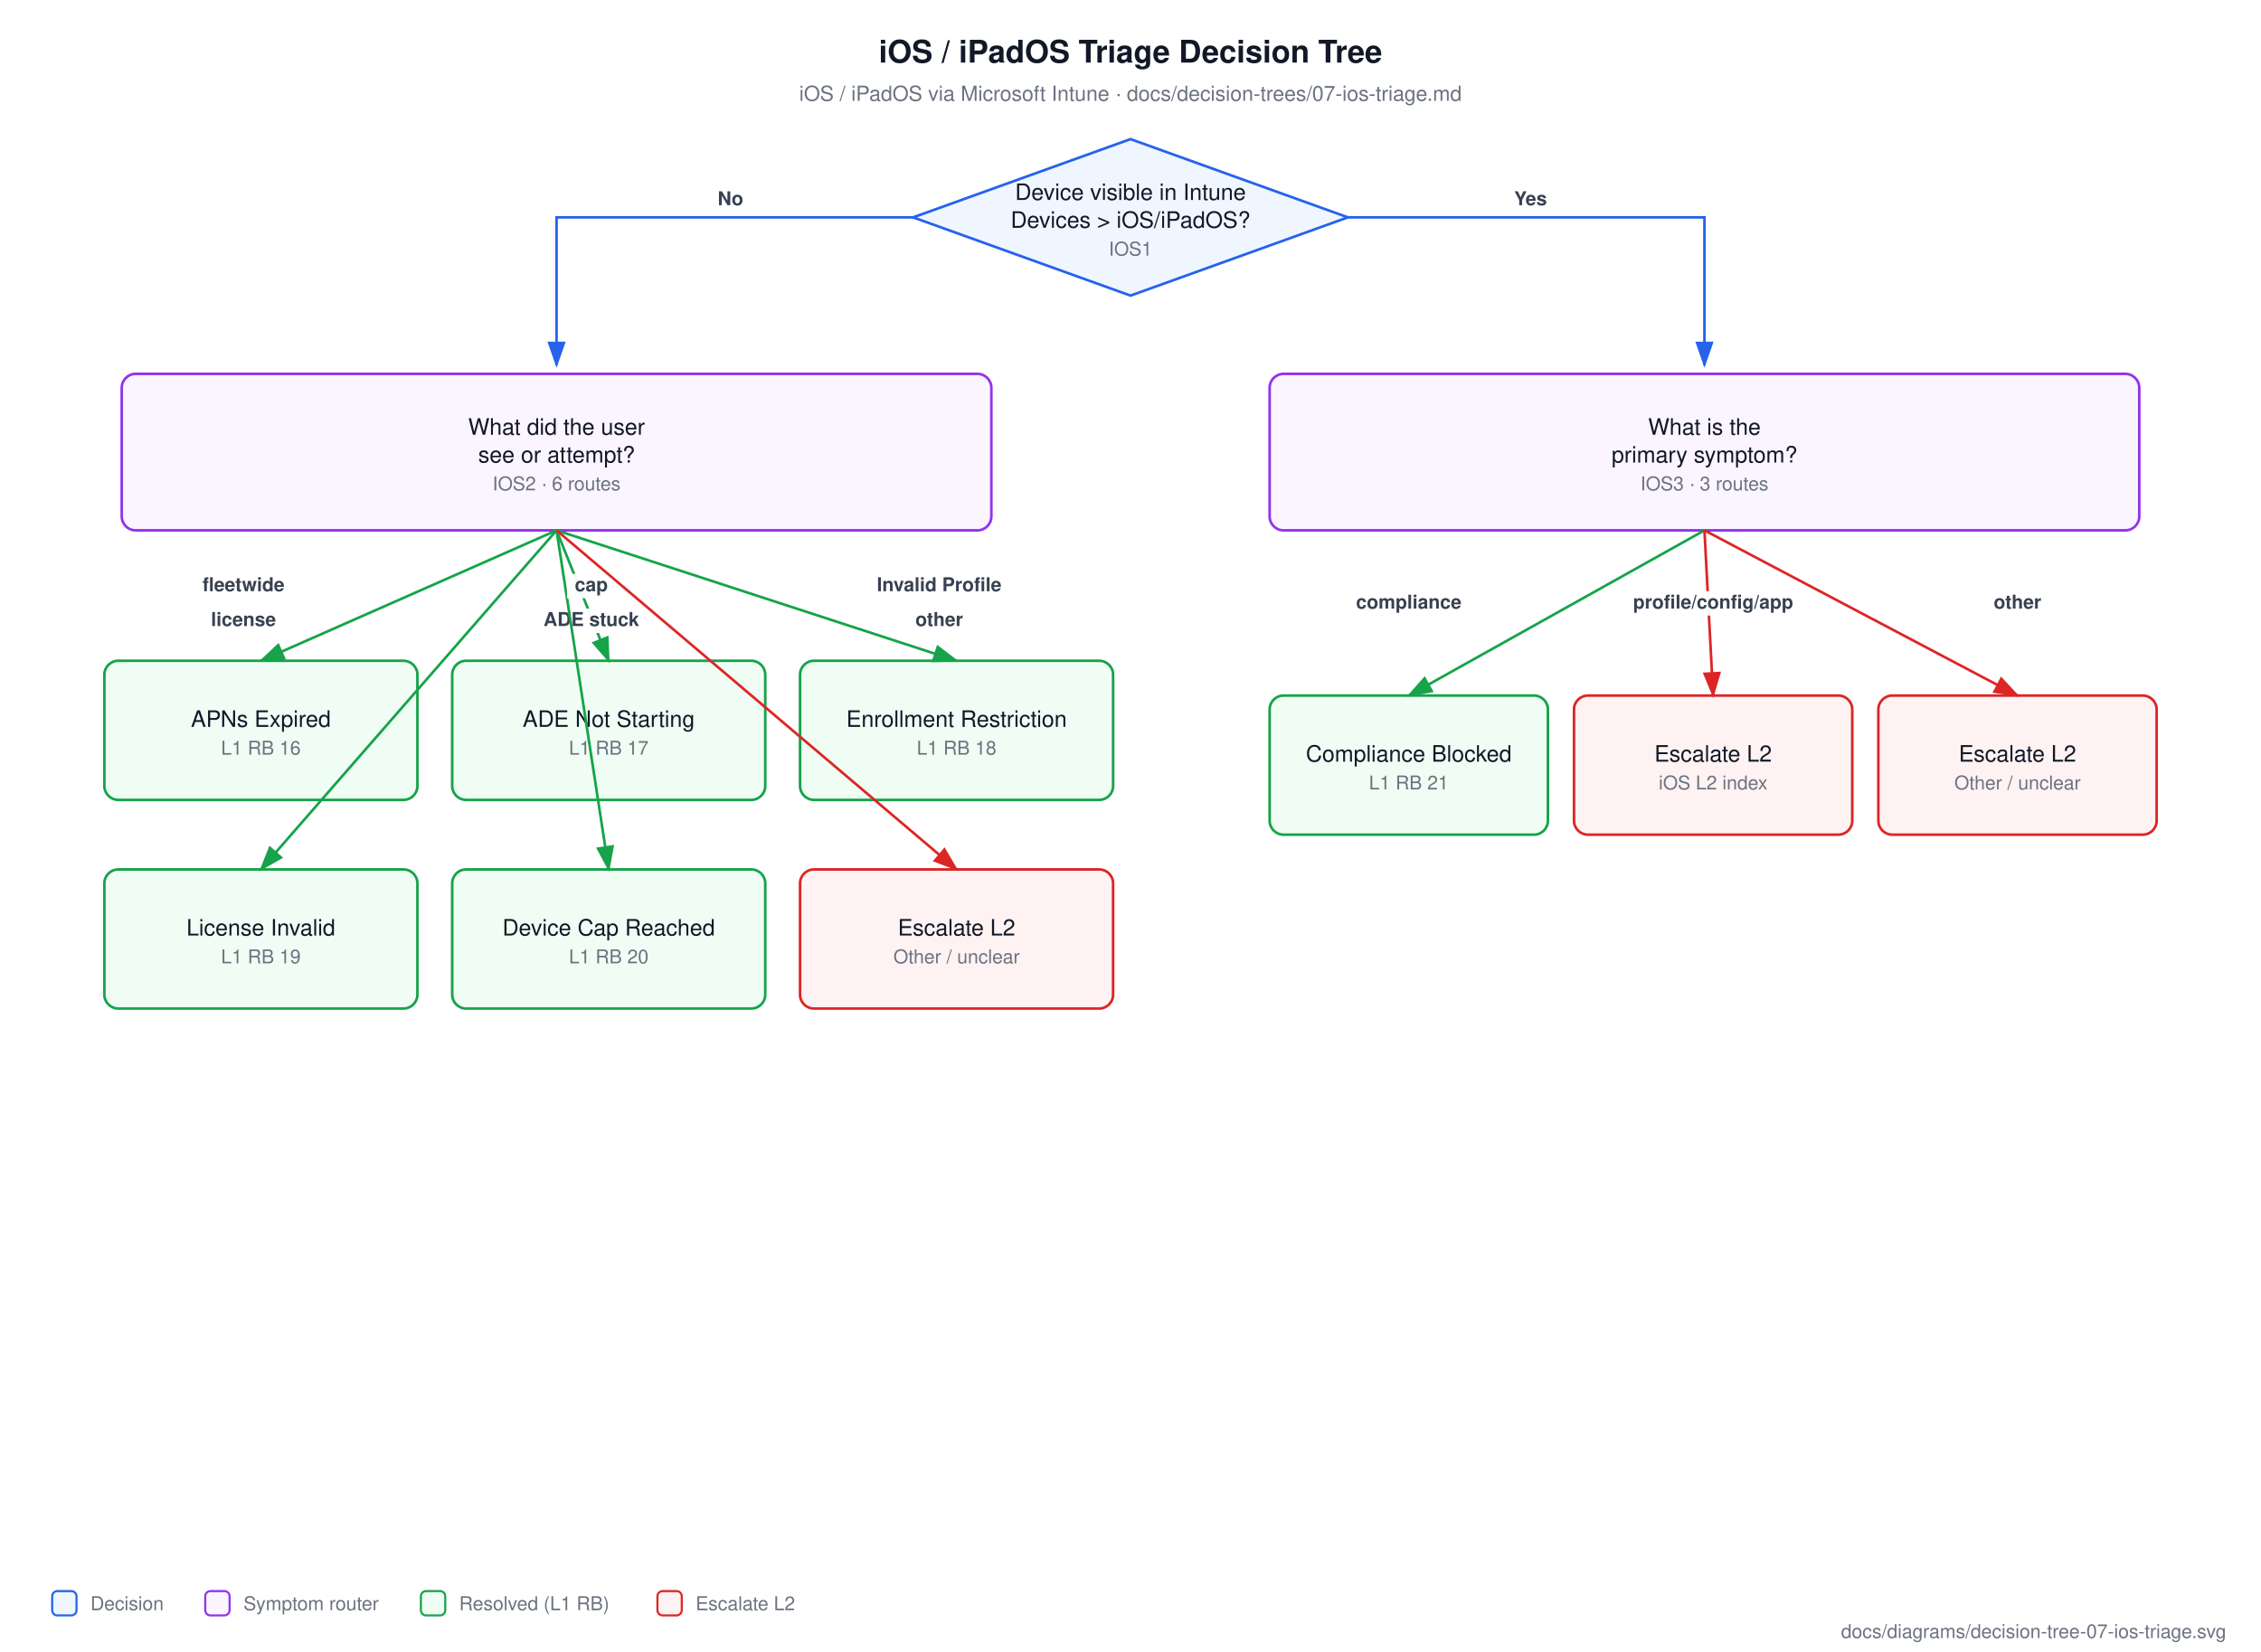
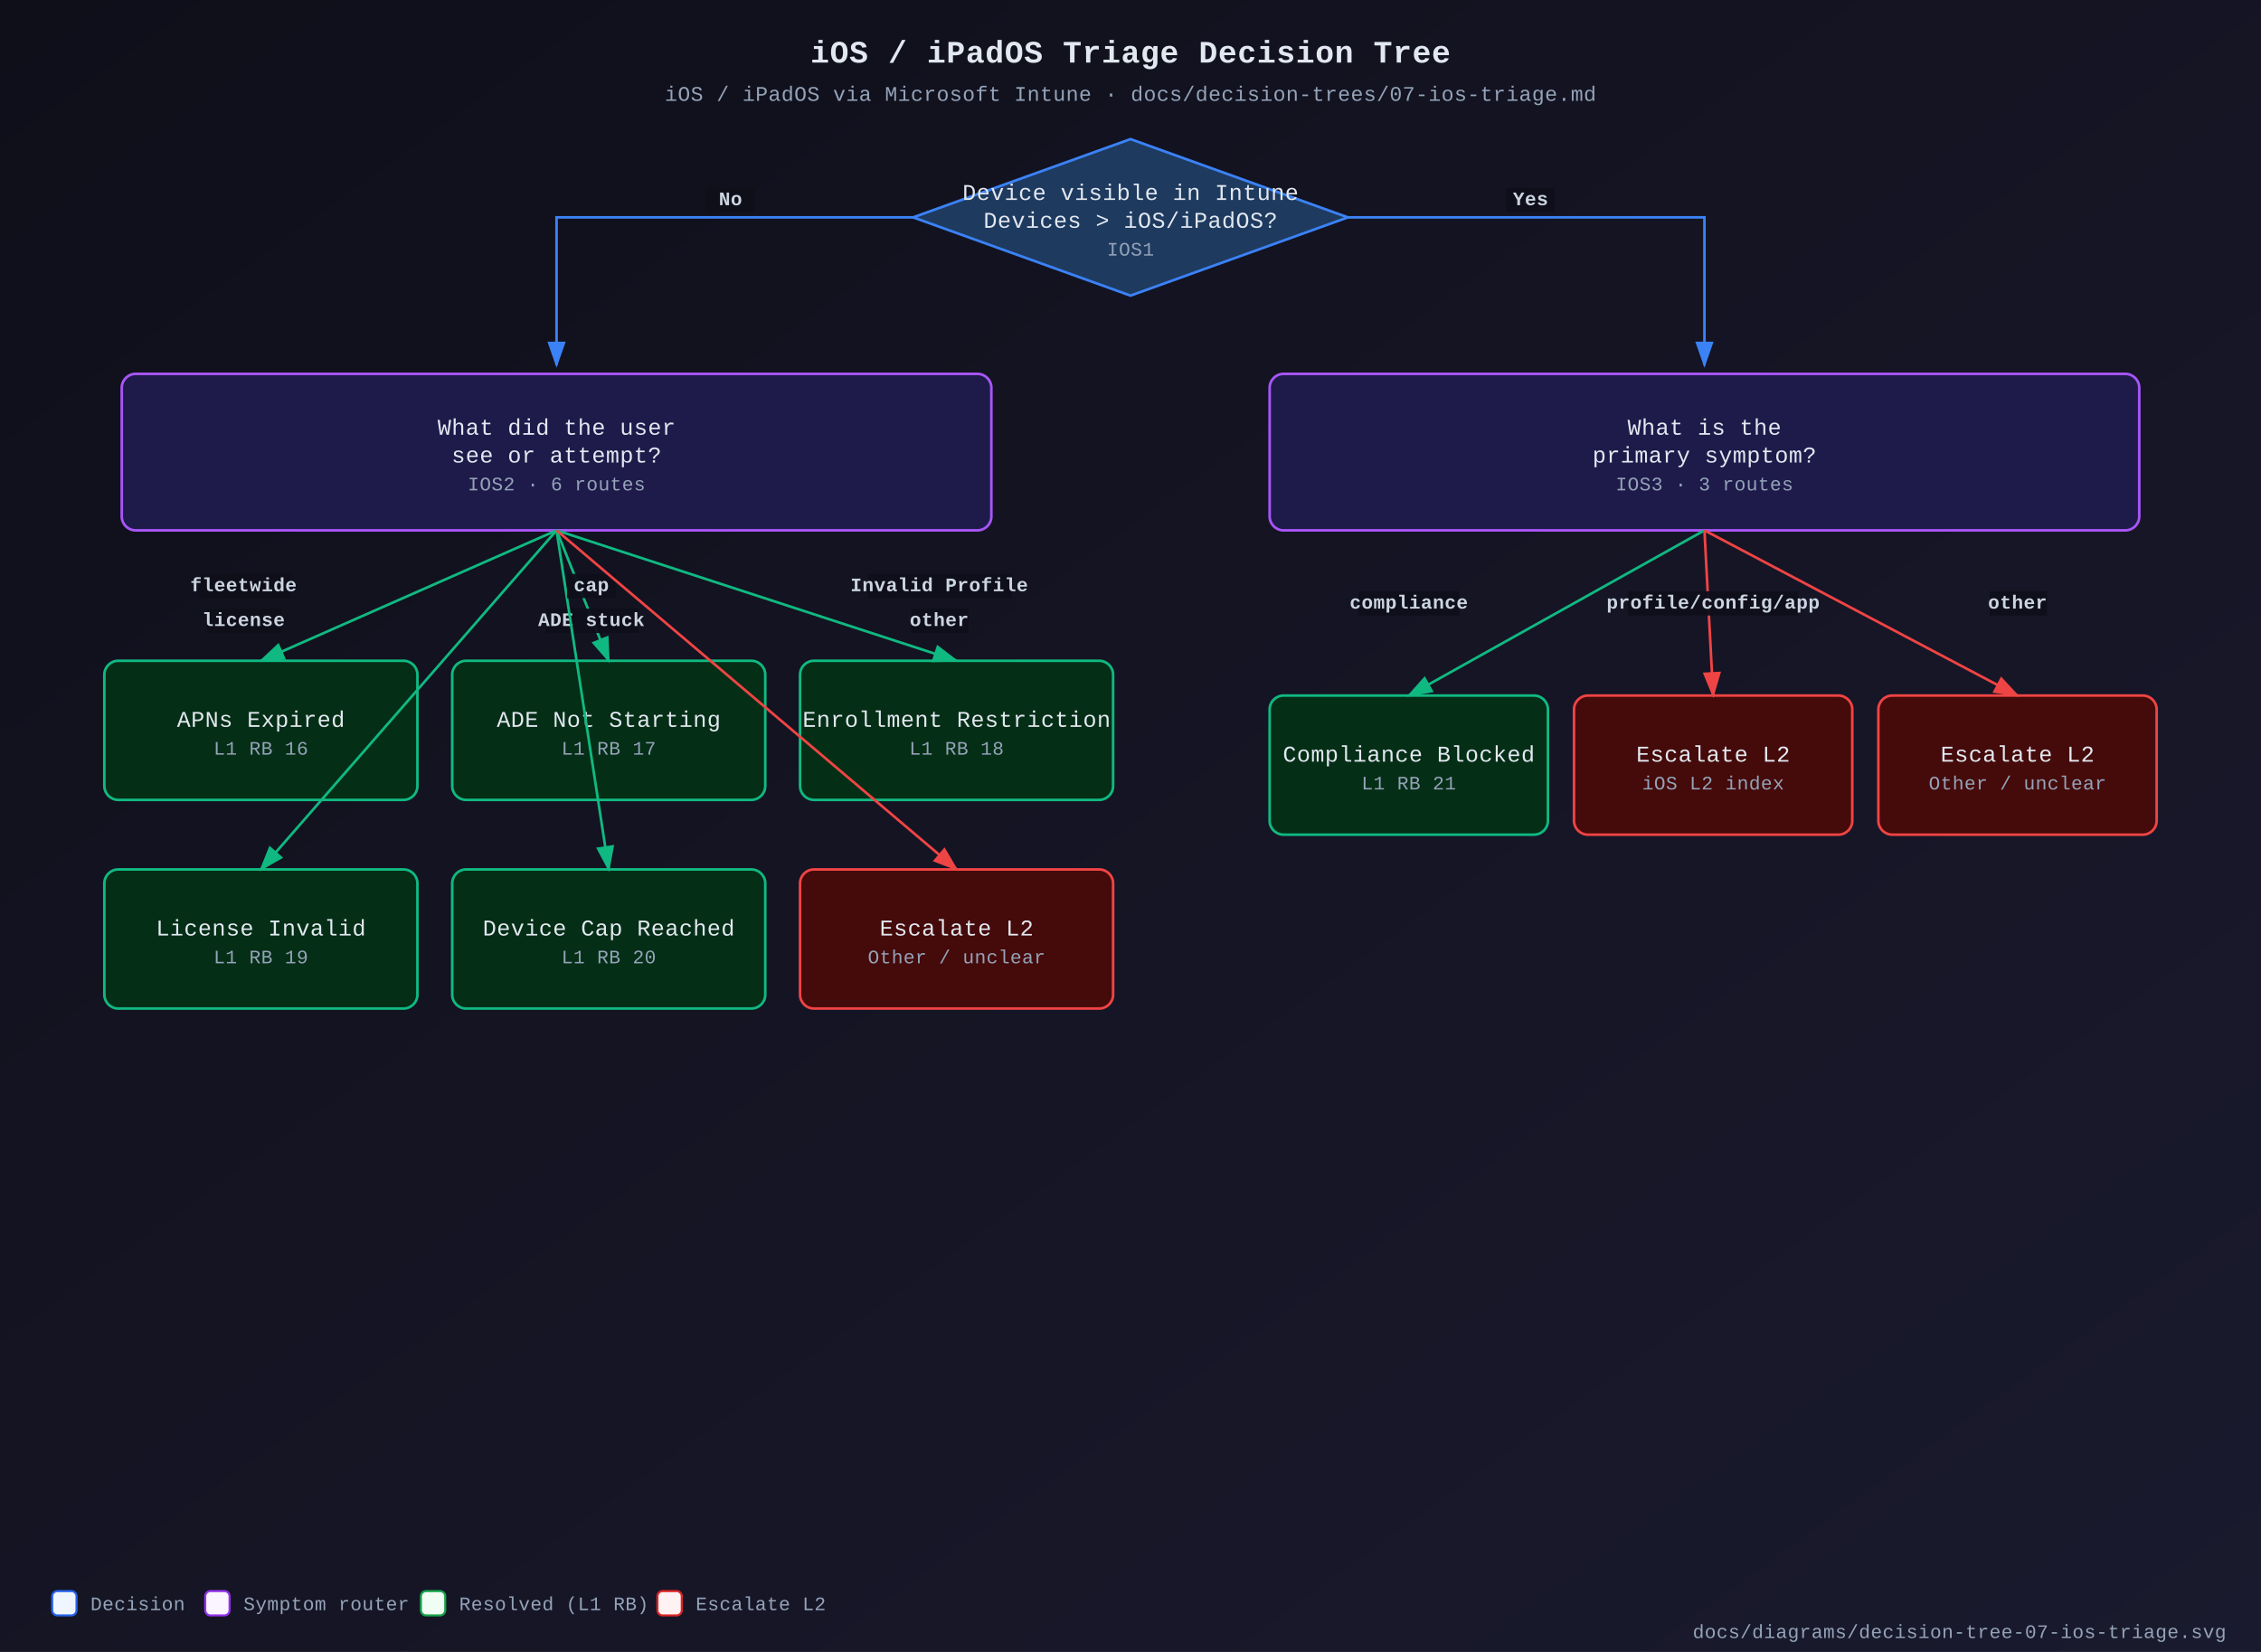
<svg xmlns="http://www.w3.org/2000/svg" viewBox="0 0 1300 950" width="1300" height="950">
  <style>
-     text { font-family: 'Helvetica Neue', Helvetica, Arial, 'PingFang SC', 'Microsoft YaHei', sans-serif; }
-     .title { font-size: 18px; font-weight: 600; fill: #111827; }
-     .subtitle { font-size: 12px; fill: #6b7280; }
-     .label { font-size: 13px; fill: #111827; }
-     .sub { font-size: 11px; fill: #6b7280; }
-     .edge { font-size: 11px; fill: #374151; font-weight: 600; }
-     .col-head { font-size: 13px; font-weight: 700; fill: #111827; letter-spacing: 0.04em; }
-     .legend { font-size: 11px; fill: #6b7280; }
+     text { font-family: 'SF Mono', 'Fira Code', 'Cascadia Code', 'Courier New', monospace; fill: #e2e8f0; letter-spacing: 0.02em; }
+     .title { font-size: 18px; font-weight: 700; fill: #e2e8f0; letter-spacing: 0.02em; }
+     .subtitle { font-size: 12px; fill: #94a3b8; }
+     .label { font-size: 13px; fill: #e2e8f0; }
+     .sub { font-size: 11px; fill: #94a3b8; }
+     .edge { font-size: 11px; fill: #cbd5e1; font-weight: 700; }
+     .col-head { font-size: 13px; font-weight: 700; fill: #cbd5e1; letter-spacing: 0.08em; }
+     .legend { font-size: 11px; fill: #94a3b8; }
  </style>
  <defs>
+     <linearGradient id="bg-grad" x1="0%" y1="0%" x2="100%" y2="100%">
+       <stop offset="0%" stop-color="#0f0f1a" />
+       <stop offset="100%" stop-color="#1a1a2e" />
+     </linearGradient>
    <marker id="arr-blue" markerWidth="10" markerHeight="7" refX="9" refY="3.5" orient="auto">
-       <polygon points="0,0 10,3.5 0,7" fill="#2563eb" />
+       <polygon points="0,0 10,3.5 0,7" fill="#3b82f6" />
    </marker>
    <marker id="arr-red" markerWidth="10" markerHeight="7" refX="9" refY="3.5" orient="auto">
-       <polygon points="0,0 10,3.5 0,7" fill="#dc2626" />
+       <polygon points="0,0 10,3.5 0,7" fill="#ef4444" />
    </marker>
    <marker id="arr-green" markerWidth="10" markerHeight="7" refX="9" refY="3.5" orient="auto">
-       <polygon points="0,0 10,3.5 0,7" fill="#16a34a" />
+       <polygon points="0,0 10,3.5 0,7" fill="#10b981" />
    </marker>
    <marker id="arr-orange" markerWidth="10" markerHeight="7" refX="9" refY="3.5" orient="auto">
-       <polygon points="0,0 10,3.5 0,7" fill="#ea580c" />
+       <polygon points="0,0 10,3.5 0,7" fill="#f97316" />
    </marker>
    <marker id="arr-purple" markerWidth="10" markerHeight="7" refX="9" refY="3.5" orient="auto">
-       <polygon points="0,0 10,3.5 0,7" fill="#9333ea" />
+       <polygon points="0,0 10,3.5 0,7" fill="#a855f7" />
    </marker>
    <marker id="arr-gray" markerWidth="10" markerHeight="7" refX="9" refY="3.5" orient="auto">
-       <polygon points="0,0 10,3.5 0,7" fill="#6b7280" />
+       <polygon points="0,0 10,3.5 0,7" fill="#64748b" />
    </marker>
  </defs>
-   <rect width="1300" height="950" fill="#ffffff" />
+   <rect width="1300" height="950" fill="url(#bg-grad)" />
  <text x="650" y="36" text-anchor="middle" class="title">iOS / iPadOS Triage Decision Tree</text>
  <text x="650" y="58" text-anchor="middle" class="subtitle">iOS / iPadOS via Microsoft Intune  ·  docs/decision-trees/07-ios-triage.md</text>
-   <polygon points="650,80 775,125 650,170 525,125" fill="#eff6ff" stroke="#2563eb" stroke-width="1.5" />
+   <polygon points="650,80 775,125 650,170 525,125" fill="#1e3a5f" stroke="#3b82f6" stroke-width="1.5" />
  <text x="650" y="115" text-anchor="middle" class="label">Device visible in Intune</text>
  <text x="650" y="131" text-anchor="middle" class="label">Devices &gt; iOS/iPadOS?</text>
  <text x="650" y="147" text-anchor="middle" class="sub">IOS1</text>
-   <path d="M 525,125 L 320,125 L 320,210" stroke="#2563eb" stroke-width="1.5" fill="none" marker-end="url(#arr-blue)" />
-   <rect x="406" y="108" width="28" height="14" fill="#ffffff" opacity="0.95" />
+   <path d="M 525,125 L 320,125 L 320,210" stroke="#3b82f6" stroke-width="1.5" fill="none" marker-end="url(#arr-blue)" />
+   <rect x="406" y="108" width="28" height="14" fill="#0f0f1a" opacity="0.95" />
  <text x="420" y="118" text-anchor="middle" class="edge">No</text>
-   <rect x="70" y="215" width="500" height="90" rx="8" ry="8" fill="#faf5ff" stroke="#9333ea" stroke-width="1.5" />
+   <rect x="70" y="215" width="500" height="90" rx="8" ry="8" fill="#1e1b4b" stroke="#a855f7" stroke-width="1.5" />
  <text x="320" y="250" text-anchor="middle" class="label">What did the user</text>
  <text x="320" y="266" text-anchor="middle" class="label">see or attempt?</text>
  <text x="320" y="282" text-anchor="middle" class="sub">IOS2 · 6 routes</text>
-   <path d="M 775,125 L 980,125 L 980,210" stroke="#2563eb" stroke-width="1.5" fill="none" marker-end="url(#arr-blue)" />
-   <rect x="866" y="108" width="28" height="14" fill="#ffffff" opacity="0.95" />
+   <path d="M 775,125 L 980,125 L 980,210" stroke="#3b82f6" stroke-width="1.5" fill="none" marker-end="url(#arr-blue)" />
+   <rect x="866" y="108" width="28" height="14" fill="#0f0f1a" opacity="0.95" />
  <text x="880" y="118" text-anchor="middle" class="edge">Yes</text>
-   <rect x="730" y="215" width="500" height="90" rx="8" ry="8" fill="#faf5ff" stroke="#9333ea" stroke-width="1.5" />
+   <rect x="730" y="215" width="500" height="90" rx="8" ry="8" fill="#1e1b4b" stroke="#a855f7" stroke-width="1.5" />
  <text x="980" y="250" text-anchor="middle" class="label">What is the</text>
  <text x="980" y="266" text-anchor="middle" class="label">primary symptom?</text>
  <text x="980" y="282" text-anchor="middle" class="sub">IOS3 · 3 routes</text>
-   <rect x="60" y="380" width="180" height="80" rx="8" ry="8" fill="#f0fdf4" stroke="#16a34a" stroke-width="1.5" />
+   <rect x="60" y="380" width="180" height="80" rx="8" ry="8" fill="#052e16" stroke="#10b981" stroke-width="1.5" />
  <text x="150" y="418" text-anchor="middle" class="label">APNs Expired</text>
  <text x="150" y="434" text-anchor="middle" class="sub">L1 RB 16</text>
-   <path d="M 320,305 L 150,380" stroke="#16a34a" stroke-width="1.5" fill="none" marker-end="url(#arr-green)" />
-   <rect x="114" y="330" width="53" height="14" fill="#ffffff" opacity="0.95" />
+   <path d="M 320,305 L 150,380" stroke="#10b981" stroke-width="1.5" fill="none" marker-end="url(#arr-green)" />
+   <rect x="114" y="330" width="53" height="14" fill="#0f0f1a" opacity="0.95" />
  <text x="140" y="340" text-anchor="middle" class="edge">fleetwide</text>
-   <rect x="260" y="380" width="180" height="80" rx="8" ry="8" fill="#f0fdf4" stroke="#16a34a" stroke-width="1.5" />
+   <rect x="260" y="380" width="180" height="80" rx="8" ry="8" fill="#052e16" stroke="#10b981" stroke-width="1.5" />
  <text x="350" y="418" text-anchor="middle" class="label">ADE Not Starting</text>
  <text x="350" y="434" text-anchor="middle" class="sub">L1 RB 17</text>
-   <path d="M 320,305 L 350,380" stroke="#16a34a" stroke-width="1.5" fill="none" marker-end="url(#arr-green)" />
-   <rect x="314" y="350" width="53" height="14" fill="#ffffff" opacity="0.95" />
+   <path d="M 320,305 L 350,380" stroke="#10b981" stroke-width="1.5" fill="none" marker-end="url(#arr-green)" />
+   <rect x="314" y="350" width="53" height="14" fill="#0f0f1a" opacity="0.95" />
  <text x="340" y="360" text-anchor="middle" class="edge">ADE stuck</text>
-   <rect x="460" y="380" width="180" height="80" rx="8" ry="8" fill="#f0fdf4" stroke="#16a34a" stroke-width="1.5" />
+   <rect x="460" y="380" width="180" height="80" rx="8" ry="8" fill="#052e16" stroke="#10b981" stroke-width="1.5" />
  <text x="550" y="418" text-anchor="middle" class="label">Enrollment Restriction</text>
  <text x="550" y="434" text-anchor="middle" class="sub">L1 RB 18</text>
-   <path d="M 320,305 L 550,380" stroke="#16a34a" stroke-width="1.5" fill="none" marker-end="url(#arr-green)" />
-   <rect x="499" y="330" width="83" height="14" fill="#ffffff" opacity="0.95" />
+   <path d="M 320,305 L 550,380" stroke="#10b981" stroke-width="1.5" fill="none" marker-end="url(#arr-green)" />
+   <rect x="499" y="330" width="83" height="14" fill="#0f0f1a" opacity="0.95" />
  <text x="540" y="340" text-anchor="middle" class="edge">Invalid Profile</text>
-   <rect x="60" y="500" width="180" height="80" rx="8" ry="8" fill="#f0fdf4" stroke="#16a34a" stroke-width="1.5" />
+   <rect x="60" y="500" width="180" height="80" rx="8" ry="8" fill="#052e16" stroke="#10b981" stroke-width="1.5" />
  <text x="150" y="538" text-anchor="middle" class="label">License Invalid</text>
  <text x="150" y="554" text-anchor="middle" class="sub">L1 RB 19</text>
-   <path d="M 320,305 L 150,500" stroke="#16a34a" stroke-width="1.5" fill="none" marker-end="url(#arr-green)" />
-   <rect x="119" y="350" width="43" height="14" fill="#ffffff" opacity="0.95" />
+   <path d="M 320,305 L 150,500" stroke="#10b981" stroke-width="1.5" fill="none" marker-end="url(#arr-green)" />
+   <rect x="119" y="350" width="43" height="14" fill="#0f0f1a" opacity="0.95" />
  <text x="140" y="360" text-anchor="middle" class="edge">license</text>
-   <rect x="260" y="500" width="180" height="80" rx="8" ry="8" fill="#f0fdf4" stroke="#16a34a" stroke-width="1.5" />
+   <rect x="260" y="500" width="180" height="80" rx="8" ry="8" fill="#052e16" stroke="#10b981" stroke-width="1.5" />
  <text x="350" y="538" text-anchor="middle" class="label">Device Cap Reached</text>
  <text x="350" y="554" text-anchor="middle" class="sub">L1 RB 20</text>
-   <path d="M 320,305 L 350,500" stroke="#16a34a" stroke-width="1.5" fill="none" marker-end="url(#arr-green)" />
-   <rect x="326" y="330" width="28" height="14" fill="#ffffff" opacity="0.95" />
+   <path d="M 320,305 L 350,500" stroke="#10b981" stroke-width="1.5" fill="none" marker-end="url(#arr-green)" />
+   <rect x="326" y="330" width="28" height="14" fill="#0f0f1a" opacity="0.95" />
  <text x="340" y="340" text-anchor="middle" class="edge">cap</text>
-   <rect x="460" y="500" width="180" height="80" rx="8" ry="8" fill="#fef2f2" stroke="#dc2626" stroke-width="1.5" />
+   <rect x="460" y="500" width="180" height="80" rx="8" ry="8" fill="#450a0a" stroke="#ef4444" stroke-width="1.5" />
  <text x="550" y="538" text-anchor="middle" class="label">Escalate L2</text>
  <text x="550" y="554" text-anchor="middle" class="sub">Other / unclear</text>
-   <path d="M 320,305 L 550,500" stroke="#dc2626" stroke-width="1.5" fill="none" marker-end="url(#arr-red)" />
-   <rect x="524" y="350" width="33" height="14" fill="#ffffff" opacity="0.95" />
+   <path d="M 320,305 L 550,500" stroke="#ef4444" stroke-width="1.5" fill="none" marker-end="url(#arr-red)" />
+   <rect x="524" y="350" width="33" height="14" fill="#0f0f1a" opacity="0.95" />
  <text x="540" y="360" text-anchor="middle" class="edge">other</text>
-   <rect x="730" y="400" width="160" height="80" rx="8" ry="8" fill="#f0fdf4" stroke="#16a34a" stroke-width="1.5" />
+   <rect x="730" y="400" width="160" height="80" rx="8" ry="8" fill="#052e16" stroke="#10b981" stroke-width="1.5" />
  <text x="810" y="438" text-anchor="middle" class="label">Compliance Blocked</text>
  <text x="810" y="454" text-anchor="middle" class="sub">L1 RB 21</text>
-   <path d="M 980,305 L 810,400" stroke="#16a34a" stroke-width="1.5" fill="none" marker-end="url(#arr-green)" />
-   <rect x="781" y="340" width="58" height="14" fill="#ffffff" opacity="0.95" />
+   <path d="M 980,305 L 810,400" stroke="#10b981" stroke-width="1.5" fill="none" marker-end="url(#arr-green)" />
+   <rect x="781" y="340" width="58" height="14" fill="#0f0f1a" opacity="0.95" />
  <text x="810" y="350" text-anchor="middle" class="edge">compliance</text>
-   <rect x="905" y="400" width="160" height="80" rx="8" ry="8" fill="#fef2f2" stroke="#dc2626" stroke-width="1.5" />
+   <rect x="905" y="400" width="160" height="80" rx="8" ry="8" fill="#450a0a" stroke="#ef4444" stroke-width="1.5" />
  <text x="985" y="438" text-anchor="middle" class="label">Escalate L2</text>
  <text x="985" y="454" text-anchor="middle" class="sub">iOS L2 index</text>
-   <path d="M 980,305 L 985,400" stroke="#dc2626" stroke-width="1.5" fill="none" marker-end="url(#arr-red)" />
-   <rect x="936" y="340" width="98" height="14" fill="#ffffff" opacity="0.95" />
+   <path d="M 980,305 L 985,400" stroke="#ef4444" stroke-width="1.5" fill="none" marker-end="url(#arr-red)" />
+   <rect x="936" y="340" width="98" height="14" fill="#0f0f1a" opacity="0.95" />
  <text x="985" y="350" text-anchor="middle" class="edge">profile/config/app</text>
-   <rect x="1080" y="400" width="160" height="80" rx="8" ry="8" fill="#fef2f2" stroke="#dc2626" stroke-width="1.5" />
+   <rect x="1080" y="400" width="160" height="80" rx="8" ry="8" fill="#450a0a" stroke="#ef4444" stroke-width="1.5" />
  <text x="1160" y="438" text-anchor="middle" class="label">Escalate L2</text>
  <text x="1160" y="454" text-anchor="middle" class="sub">Other / unclear</text>
-   <path d="M 980,305 L 1160,400" stroke="#dc2626" stroke-width="1.5" fill="none" marker-end="url(#arr-red)" />
-   <rect x="1144" y="340" width="33" height="14" fill="#ffffff" opacity="0.95" />
+   <path d="M 980,305 L 1160,400" stroke="#ef4444" stroke-width="1.5" fill="none" marker-end="url(#arr-red)" />
+   <rect x="1144" y="340" width="33" height="14" fill="#0f0f1a" opacity="0.95" />
  <text x="1160" y="350" text-anchor="middle" class="edge">other</text>
  <rect x="30" y="915" width="14" height="14" rx="3" ry="3" fill="#eff6ff" stroke="#2563eb" stroke-width="1.2" />
  <text x="52" y="926" class="legend">Decision</text>
  <rect x="118" y="915" width="14" height="14" rx="3" ry="3" fill="#faf5ff" stroke="#9333ea" stroke-width="1.2" />
  <text x="140" y="926" class="legend">Symptom router</text>
  <rect x="242" y="915" width="14" height="14" rx="3" ry="3" fill="#f0fdf4" stroke="#16a34a" stroke-width="1.2" />
  <text x="264" y="926" class="legend">Resolved (L1 RB)</text>
  <rect x="378" y="915" width="14" height="14" rx="3" ry="3" fill="#fef2f2" stroke="#dc2626" stroke-width="1.2" />
  <text x="400" y="926" class="legend">Escalate L2</text>
  <text x="1280" y="942" text-anchor="end" class="legend">docs/diagrams/decision-tree-07-ios-triage.svg</text>
</svg>
